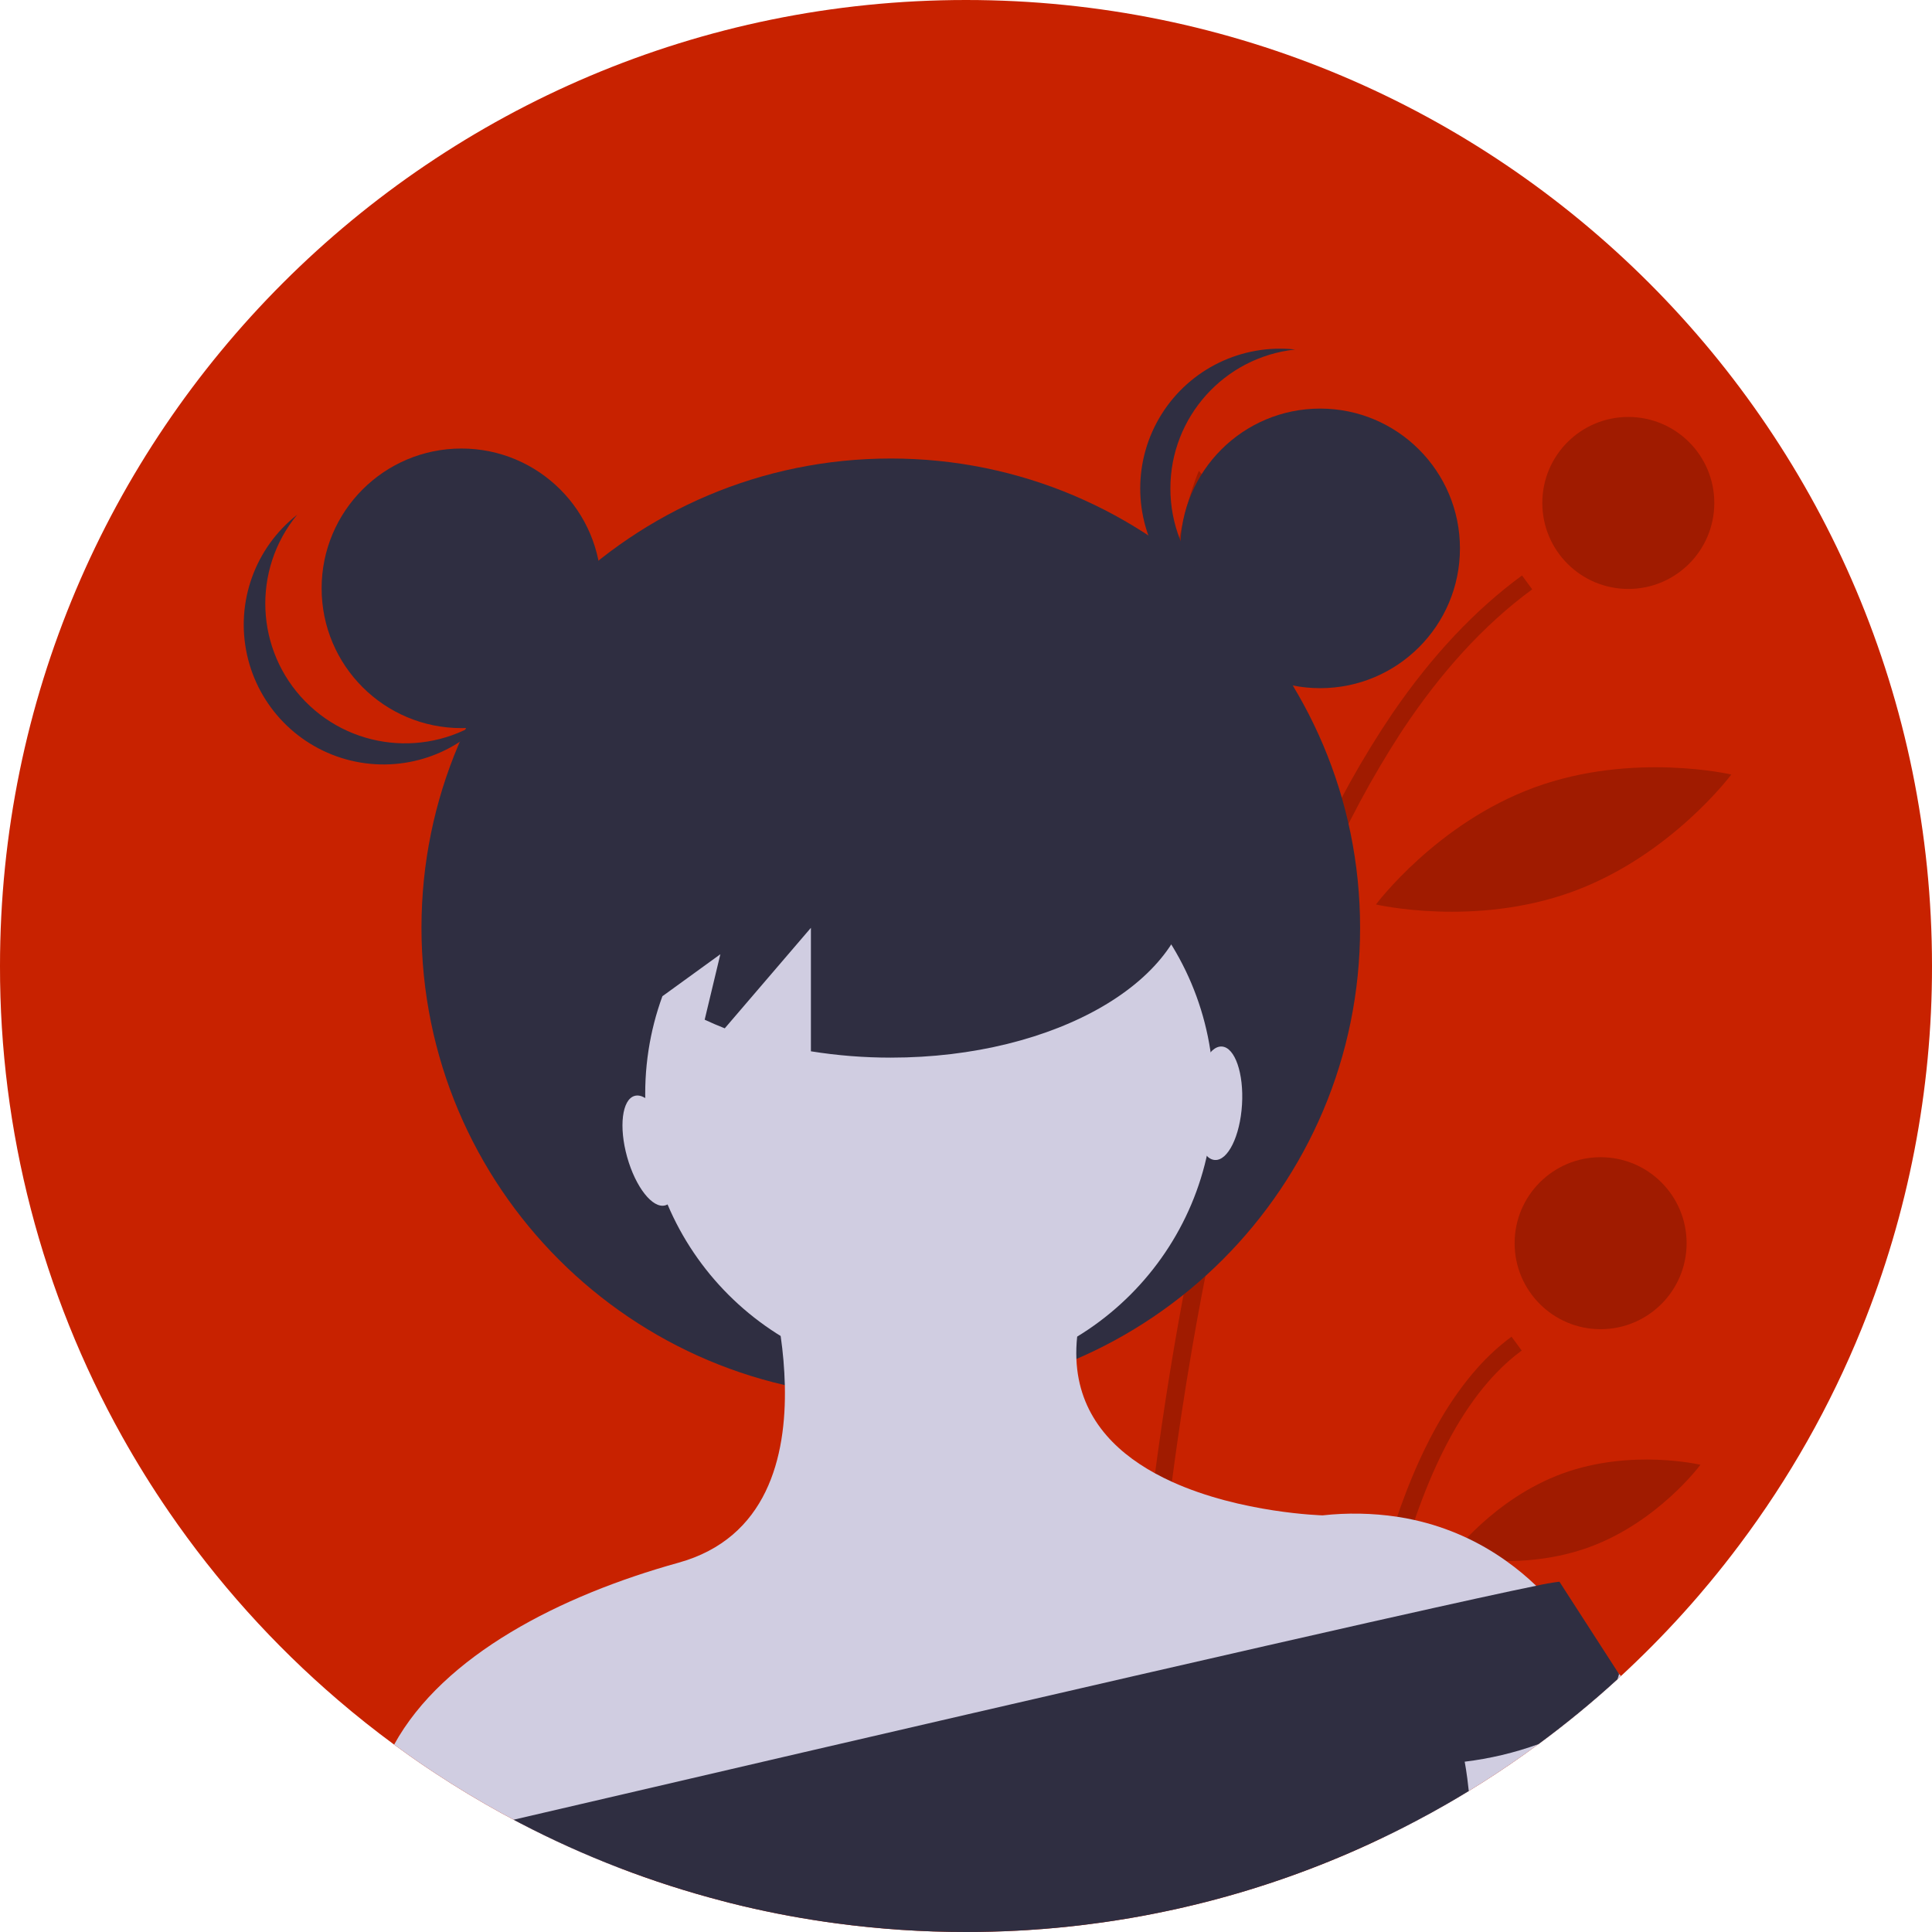
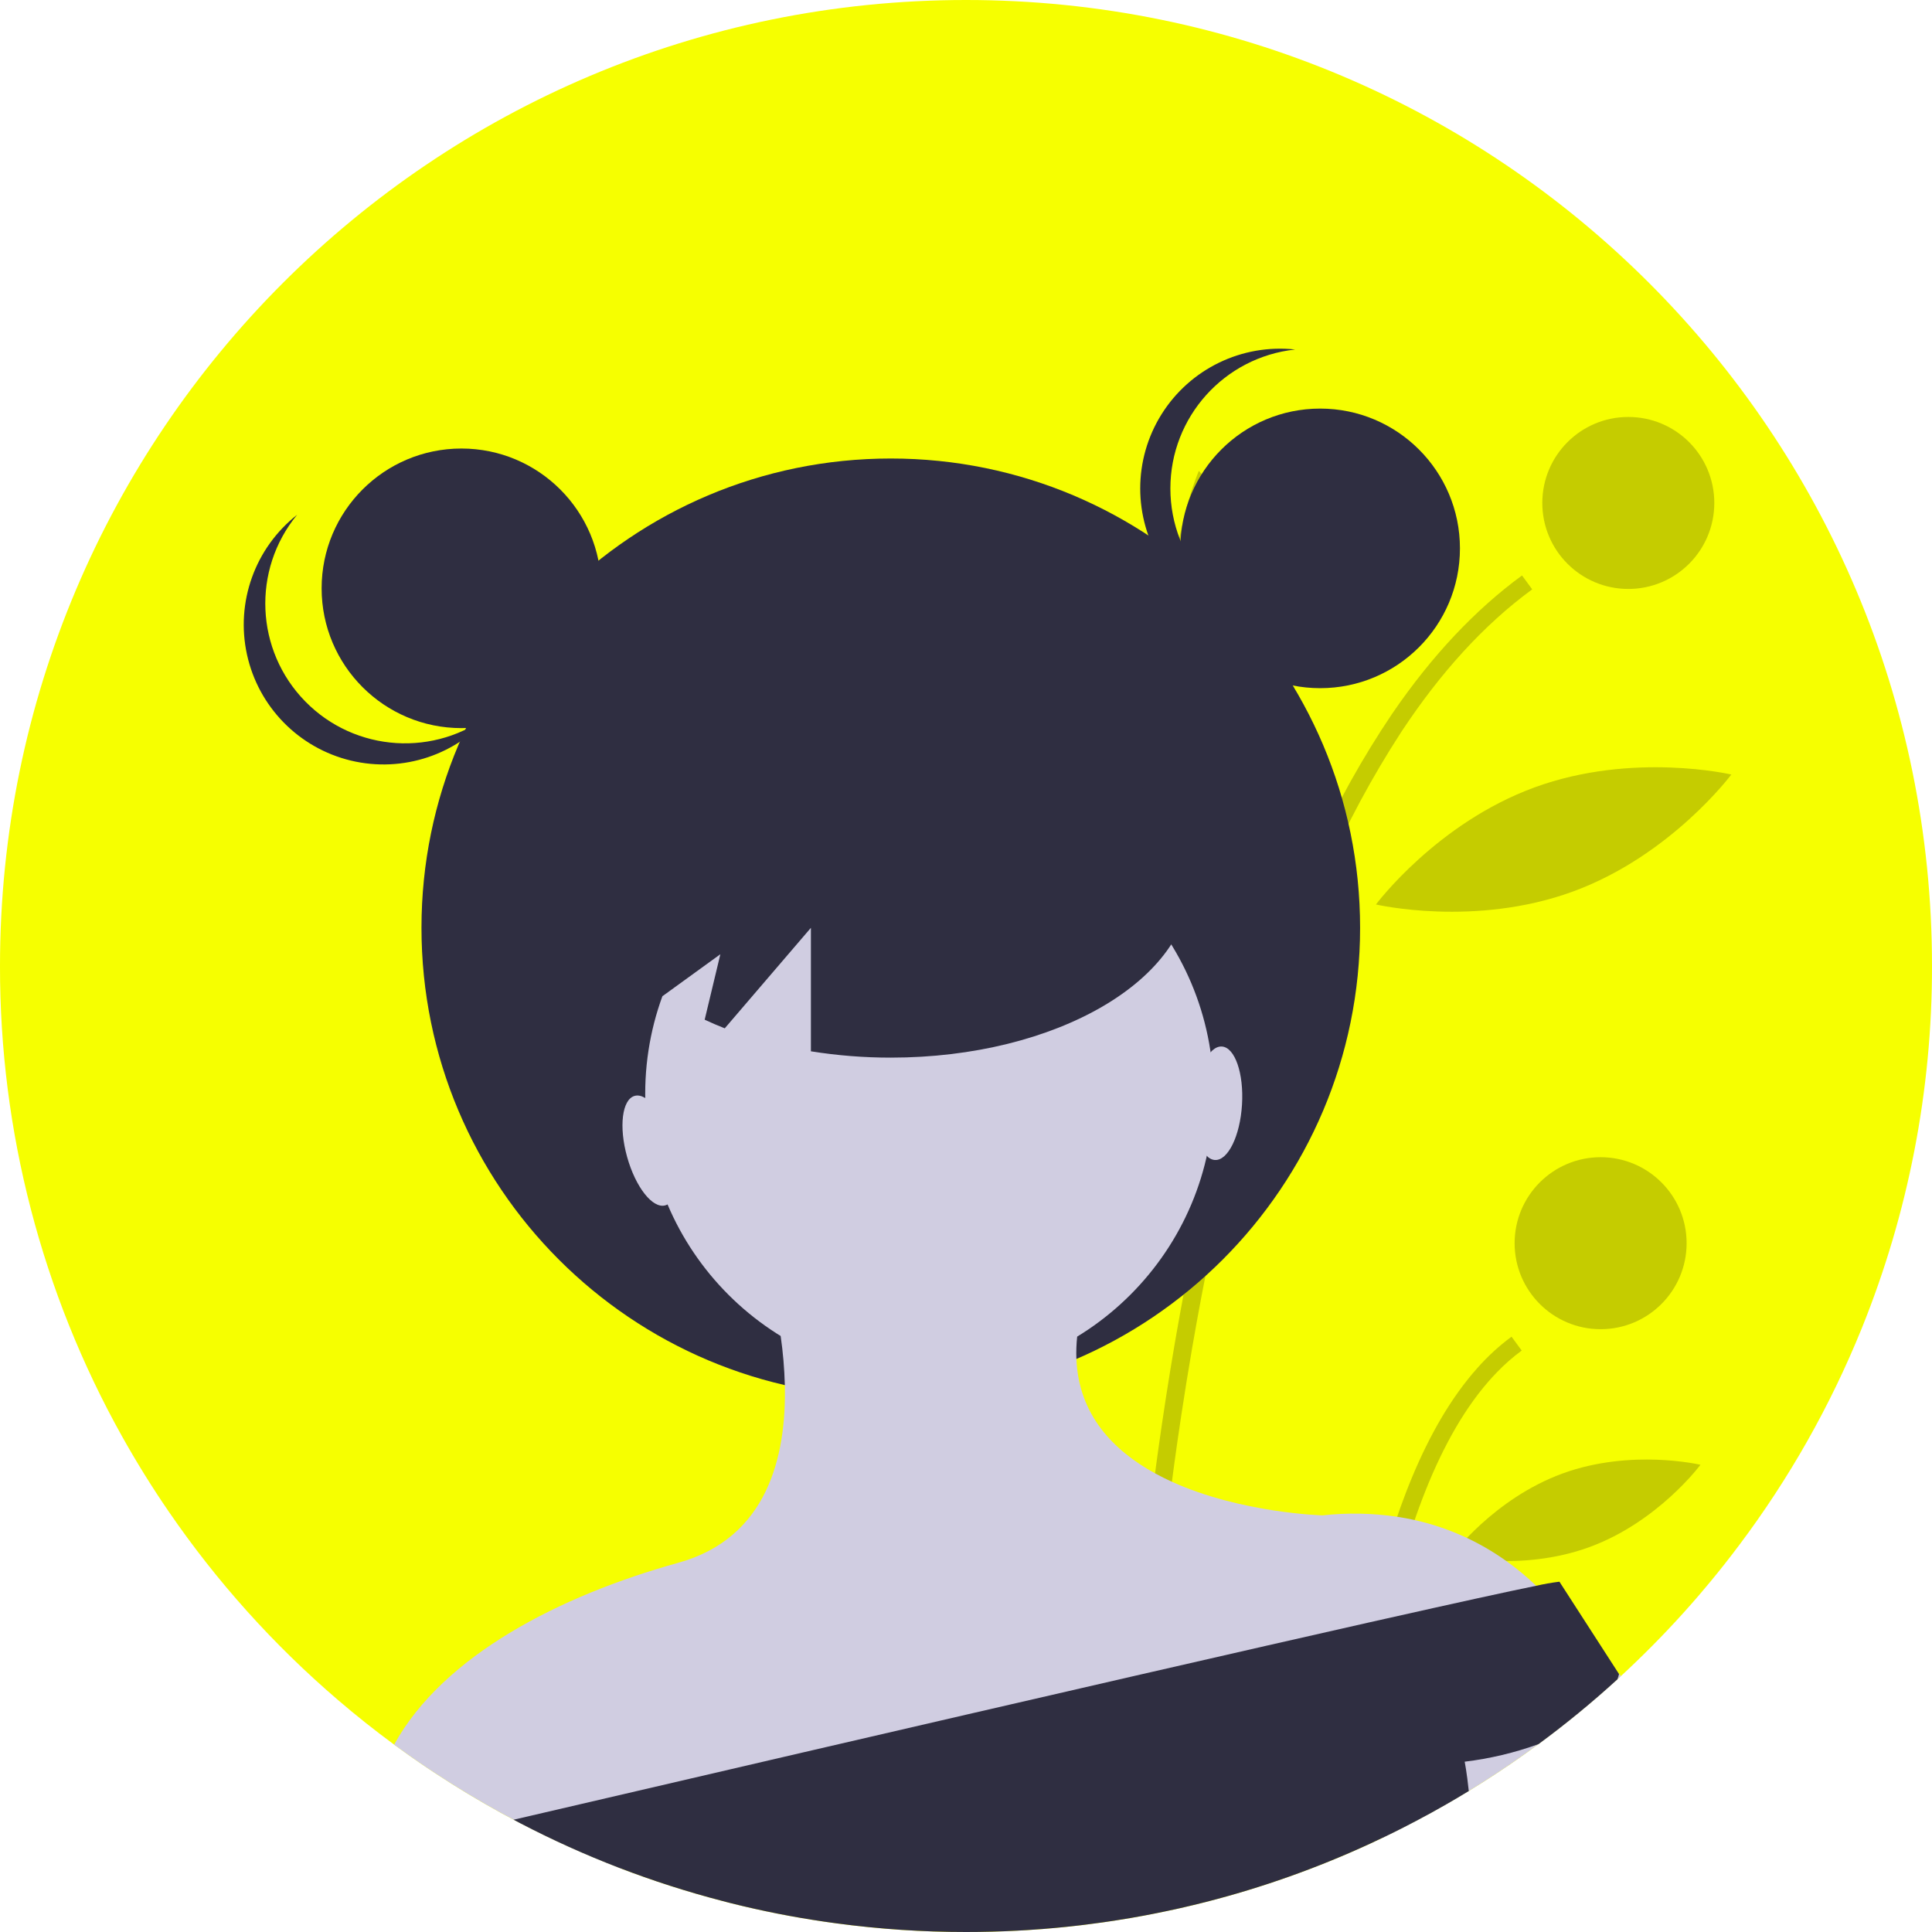
<svg xmlns="http://www.w3.org/2000/svg" id="f36e36b5-a914-4189-a8f7-2c7091a7d461" data-name="Layer 1" width="676" height="676" viewBox="0 0 676 676">
-   <path d="M938,450a337.1,337.1,0,0,1-24.55,126.7c-.04.09-.07.17-.11.26v.01a336.513,336.513,0,0,1-42.79,75.64q-5.055,6.75-10.43,13.22c-1.31,1.58-2.64,3.15-3.97,4.7q-10.275,11.925-21.62,22.85-2.64,2.55-5.34,5.04c-.42.39-.84.77-1.26,1.16a337.819,337.819,0,0,1-27.65,22.7q-9.675,7.155-19.86,13.59-2.235,1.425-4.5,2.8-3.93,2.4-7.93,4.69-5.22,3-10.57,5.81c-1.44.77-2.89,1.51-4.34,2.25-2.12,1.09-4.25,2.14-6.4,3.17-.37.18-.74.36-1.11.53-1.4.68-2.82,1.34-4.24,2a334.896,334.896,0,0,1-57.46,20.39c-.11.03-.21.05-.32.08-1.29.33-2.59.65-3.89.96-.97.24-1.95.47-2.93.69a2.488,2.488,0,0,1-.37.09c-2.01.47-4.02.92-6.05,1.33-1.14.24-2.28.48-3.42.71-.69.15-1.39.28-2.08.41-.87.17-1.73.33-2.6.5-.48.1-.96.18-1.45.26-1.1.2-2.2.4-3.29.59-1.86.32-3.74.63-5.61.91-1.36.21-2.71.41-4.07.6-1.6.23-3.2.44-4.81.64-.44.07-.88.12-1.32.17q-.855.105-1.71.21c-1.15.14-2.3.27-3.46.39-.6.07-1.19.13-1.79.19q-1.71.18-3.42.33c-1.47.14-2.94.26-4.42.38-1.8.14-3.59.27-5.4.38-1.16.07-2.32.14-3.49.2-2.98.16-5.96.27-8.96.35-1.49.04-2.99.07-4.49.09h-.03c-1.49.02-2.99.03-4.49.03a339.151,339.151,0,0,1-45.45-3.04q-16.575-2.22-32.62-6.02c-.43-.1-.86-.2-1.28-.31-1.08-.25-2.15-.52-3.22-.79-.95-.24-1.89-.49-2.84-.74a335.357,335.357,0,0,1-70.6-27.19c-.11-.06-.23-.12-.34-.18-.65-.34-1.29-.67-1.93-1.02q-2.115-1.11-4.21-2.26-11.925-6.555-23.24-14.02-2.91-1.905-5.76-3.87c-.61-.42-1.21-.84-1.81-1.26-.63-.44-1.26-.88-1.88-1.32q-2.475-1.755-4.92-3.55-10.125-7.44-19.65-15.61a339.74,339.74,0,0,1-59.16-65.85Q312.315,628.19,304.71,614.59A336.39,336.39,0,0,1,262,450c0-186.67,151.33-338,338-338S938,263.33,938,450Z" transform="translate(-262 -112)" fill="#c82200" />
+   <path d="M938,450a337.1,337.1,0,0,1-24.55,126.7c-.04.09-.07.17-.11.26v.01a336.513,336.513,0,0,1-42.79,75.64q-5.055,6.75-10.43,13.22c-1.31,1.58-2.64,3.15-3.97,4.7q-10.275,11.925-21.62,22.85-2.64,2.55-5.34,5.04c-.42.39-.84.77-1.26,1.16a337.819,337.819,0,0,1-27.65,22.7q-9.675,7.155-19.86,13.59-2.235,1.425-4.5,2.8-3.93,2.4-7.93,4.69-5.22,3-10.57,5.81c-1.44.77-2.89,1.51-4.34,2.25-2.12,1.09-4.25,2.14-6.4,3.17-.37.18-.74.36-1.11.53-1.4.68-2.82,1.34-4.24,2a334.896,334.896,0,0,1-57.46,20.39c-.11.03-.21.05-.32.08-1.29.33-2.59.65-3.89.96-.97.24-1.95.47-2.93.69a2.488,2.488,0,0,1-.37.09c-2.01.47-4.02.92-6.05,1.33-1.14.24-2.28.48-3.42.71-.69.15-1.39.28-2.08.41-.87.17-1.73.33-2.6.5-.48.1-.96.18-1.45.26-1.1.2-2.2.4-3.29.59-1.86.32-3.74.63-5.61.91-1.36.21-2.71.41-4.07.6-1.6.23-3.2.44-4.81.64-.44.07-.88.12-1.32.17q-.855.105-1.71.21c-1.15.14-2.3.27-3.46.39-.6.07-1.19.13-1.79.19q-1.71.18-3.42.33c-1.47.14-2.94.26-4.42.38-1.8.14-3.59.27-5.4.38-1.16.07-2.32.14-3.49.2-2.98.16-5.96.27-8.96.35-1.49.04-2.99.07-4.49.09h-.03c-1.49.02-2.99.03-4.49.03a339.151,339.151,0,0,1-45.45-3.04q-16.575-2.22-32.62-6.02c-.43-.1-.86-.2-1.28-.31-1.08-.25-2.15-.52-3.22-.79-.95-.24-1.89-.49-2.84-.74a335.357,335.357,0,0,1-70.6-27.19c-.11-.06-.23-.12-.34-.18-.65-.34-1.29-.67-1.93-1.02q-2.115-1.11-4.21-2.26-11.925-6.555-23.24-14.02-2.91-1.905-5.76-3.87c-.61-.42-1.21-.84-1.81-1.26-.63-.44-1.26-.88-1.88-1.32q-2.475-1.755-4.92-3.55-10.125-7.44-19.65-15.61a339.74,339.74,0,0,1-59.16-65.85Q312.315,628.19,304.71,614.59A336.39,336.39,0,0,1,262,450c0-186.67,151.33-338,338-338S938,263.33,938,450Z" transform="translate(-262 -112)" fill="#f6ff00" />
  <path d="M654.35,778.63c1.08-.25,2.15-.52,3.22-.79.95-.24,1.89-.49,2.84-.74.05-1.99.12-4.18.19-6.55.59-18.56,1.98-48.44,5.26-84.44q.27-2.895.54-5.83c1.17-12.2,2.54-25.03,4.18-38.33.05-.44.11-.87.16-1.31,1.33-10.78,2.84-21.85,4.54-33.13q1.785-11.835,3.86-23.93c.1-.56.2-1.13.3-1.69.4-2.33.81-4.65,1.23-6.99,1.17-6.51,2.42-13.06,3.73-19.61,4.61-23.04,10.1-46.22,16.65-68.77a550.909,550.909,0,0,1,24.53-68.61,338.806,338.806,0,0,1,26.74-49.83c.15-.23.3-.45.45-.68,13.15-19.81,28.18-36.62,45.34-49.19l-3.56-4.86q-24.66,18.075-45.24,48.1c-.07.1-.13.19-.2.29A327.437,327.437,0,0,0,722.19,410a527.395,527.395,0,0,0-25.68,69.37q-9.84,33.03-17.65,71.57-2.745,13.575-5.24,27.82c-.28,1.62-.56,3.24-.84,4.87,0,.02-.01.05-.01.07-.43,2.5-.84,5-1.26,7.53q-1.56,9.555-2.94,18.96-2.13,14.49-3.85,28.48-.57,4.62-1.1,9.17-.75,6.42-1.42,12.67-.945,8.7-1.73,17.03l-.15,1.53c-.08.88-.16,1.76-.24,2.63C656.02,725.49,654.75,760.86,654.35,778.63Z" transform="translate(-262 -112)" opacity="0.2" />
  <path d="M731.01,749.91c.11-.06.23-.12.34-.18,2.06-1.07,4.1-2.16,6.14-3.28.67-7.98,1.57-16.75,2.75-25.97.25-1.9.5-3.83.78-5.77.14-1.04.29-2.09.44-3.15,1.18-8.12,2.58-16.5,4.26-24.92,6.83-34.36,18.17-69.48,37-91.16,1.01-1.17,2.04-2.29,3.11-3.38a67.662,67.662,0,0,1,8.61-7.55l-3.56-4.85a77.071,77.071,0,0,0-11.8,10.79q-1.875,2.085-3.66,4.34c-17.33,21.81-28.15,54.1-34.89,86.07-1.76,8.34-3.24,16.67-4.5,24.78q-.48,3.18-.92,6.3C733.16,725.72,731.87,738.7,731.01,749.91Z" transform="translate(-262 -112)" opacity="0.2" />
  <circle cx="569.738" cy="175.982" r="30.089" opacity="0.2" />
  <circle cx="560.049" cy="434.991" r="30.089" opacity="0.2" />
  <path d="M712.286,338.521c6.38,35.997-7.705,68.592-7.705,68.592s-24.43-25.768-30.81-61.766,7.705-68.592,7.705-68.592S705.905,302.524,712.286,338.521Z" transform="translate(-262 -112)" opacity="0.2" />
  <path d="M812.282,423.971c-34.335,12.555-68.837,4.498-68.837,4.498s21.166-28.413,55.501-40.968,68.837-4.498,68.837-4.498S846.617,411.416,812.282,423.971Z" transform="translate(-262 -112)" opacity="0.2" />
  <path d="M818.105,653.333c-24.066,8.8-48.283,3.059-48.283,3.059s14.802-20.008,38.868-28.808,48.283-3.059,48.283-3.059S842.171,644.533,818.105,653.333Z" transform="translate(-262 -112)" opacity="0.2" />
  <path d="M701.96,648.27l1.22.63C703.06,650.2,702.77,651,701.96,648.27Z" transform="translate(-262 -112)" fill="#2f2e41" />
  <path d="M703.57,648.69c.01.14.03.29.04.43l-.43-.22c.01-.13.02-.27.04-.41C703.32,646.74,703.2,644.67,703.57,648.69Z" transform="translate(-262 -112)" fill="#2f2e41" />
  <circle cx="311.683" cy="324.641" r="164.209" fill="#2f2e41" />
  <circle cx="325.2" cy="382.713" r="99.444" fill="#d0cde1" />
  <path d="M814.27,685.31l-.12.03-23.13,5.55-48.16,11.56-6.57,1.58L663.05,721.6l-6.22,1.5L479.14,765.74a333.639,333.639,0,0,1-35.15-15.83c-.11-.06-.23-.12-.34-.18-.65-.34-1.29-.67-1.93-1.02q-2.115-1.11-4.21-2.26-11.925-6.555-23.24-14.02-2.91-1.905-5.76-3.87c-.61-.42-1.21-.84-1.81-1.26-.63-.44-1.26-.88-1.88-1.32q-2.475-1.755-4.92-3.55c17.26-31.37,58.36-52.22,99.46-63.63,31.02-8.62,37.84-36.95,37.25-62.16a146.952,146.952,0,0,0-1.46-17.18,167.478,167.478,0,0,0-5.96-26.74l99.45,3.32,10.26,23.64a53.492,53.492,0,0,0-.27,7.82c.78,19.39,12.75,31.93,27.52,40.02,1.92,1.05,3.89,2.03,5.89,2.94,24.22,11.01,52.73,11.76,52.73,11.76a101.52,101.52,0,0,1,26.09.49q3.15.48,6.12,1.15A88.139,88.139,0,0,1,789.09,658.23a91.601,91.601,0,0,1,10.41,8.63A82.676,82.676,0,0,1,814.27,685.31Z" transform="translate(-262 -112)" fill="#d0cde1" />
  <path d="M829.19,698.42c-.42.39-.84.77-1.26,1.16a337.819,337.819,0,0,1-27.65,22.7q-9.675,7.155-19.86,13.59-2.235,1.425-4.5,2.8-3.93,2.4-7.93,4.69-5.22,3-10.57,5.81c-1.44.77-2.89,1.51-4.34,2.25-2.12,1.09-4.25,2.14-6.4,3.17-.37.18-.74.36-1.11.53l-4.23-3.51,49.68-60.72,9.99-12.21s3.99,0,13.14,6.66a130.993,130.993,0,0,1,14.3,12.34C828.69,697.93,828.94,698.17,829.19,698.42Z" transform="translate(-262 -112)" fill="#d0cde1" />
  <path d="M828.49,697.74a11.392,11.392,0,0,1-.56,1.84,337.819,337.819,0,0,1-27.65,22.7,117.95,117.95,0,0,1-25.79,6.13s.75,3.76,1.43,10.26q-3.93,2.4-7.93,4.69-5.22,3-10.57,5.81c-1.44.77-2.89,1.51-4.34,2.25-2.12,1.09-4.25,2.14-6.4,3.17-.37.18-.74.36-1.11.53-1.4.68-2.82,1.34-4.24,2a334.896,334.896,0,0,1-57.46,20.39c-.11.03-.21.05-.32.08-1.29.33-2.59.65-3.89.96-.97.24-1.95.47-2.93.69a2.488,2.488,0,0,1-.37.09c-2.01.47-4.02.92-6.05,1.33-1.14.24-2.28.48-3.42.71-.69.15-1.39.28-2.08.41-.87.17-1.73.33-2.6.5-.48.1-.96.18-1.45.26-1.1.2-2.2.4-3.29.59-1.86.32-3.74.63-5.61.91-1.36.21-2.71.41-4.07.6-1.6.23-3.2.44-4.81.64-.44.07-.88.12-1.32.17q-.855.105-1.71.21c-1.15.14-2.3.27-3.46.39-.6.07-1.19.13-1.79.19q-1.71.18-3.42.33c-1.47.14-2.94.26-4.42.38-1.8.14-3.59.27-5.4.38-1.16.07-2.32.14-3.49.2-2.98.16-5.96.27-8.96.35-1.49.04-2.99.07-4.49.09h-.03c-1.49.02-2.99.03-4.49.03a339.151,339.151,0,0,1-45.45-3.04q-16.575-2.22-32.62-6.02c-.43-.1-.86-.2-1.28-.31-1.08-.25-2.15-.52-3.22-.79-.95-.24-1.89-.49-2.84-.74a335.357,335.357,0,0,1-70.6-27.19c-.11-.06-.23-.12-.34-.18-.65-.34-1.29-.67-1.93-1.02,54.89-12.79,141.63-32.96,216.9-50.24q3.165-.72,6.29-1.44c27.8-6.38,53.84-12.32,75.87-17.29q3.42-.765,6.7-1.5c23.67-5.32,42.05-9.36,52.02-11.38a81.488,81.488,0,0,1,8.14-1.43l20.81,32.25Z" transform="translate(-262 -112)" fill="#2f2e41" />
  <circle cx="161.449" cy="205.851" r="48.913" fill="#2f2e41" />
  <circle cx="461.917" cy="191.876" r="48.913" fill="#2f2e41" />
  <path d="M671.51,282.913a48.912,48.912,0,0,1,43.673-48.624,48.913,48.913,0,1,0,0,97.248A48.912,48.912,0,0,1,671.51,282.913Z" transform="translate(-262 -112)" fill="#2f2e41" />
  <path d="M368.796,357.416a48.912,48.912,0,0,1-2.836-65.296,48.913,48.913,0,1,0,68.06,69.463A48.912,48.912,0,0,1,368.796,357.416Z" transform="translate(-262 -112)" fill="#2f2e41" />
  <path d="M573.683,359.777c-57.887,0-104.814,27.374-104.814,61.142,0,15.109,9.433,28.918,25.003,39.586l20.178-14.62-5.487,22.904c2.277,1.055,4.602,2.076,7.026,3.02l30.144-35.168v43.204a175.958,175.958,0,0,0,27.95,2.216c57.887,0,104.814-27.374,104.814-61.142S631.57,359.777,573.683,359.777Z" transform="translate(-262 -112)" fill="#2f2e41" />
  <path d="M675.003,303.876s-7.597,34.938,39.874,48.913Z" transform="translate(-262 -112)" fill="#2f2e41" />
  <path d="M468.869,310.235s17.469,39.061-34.938,56.53Z" transform="translate(-262 -112)" fill="#2f2e41" />
  <ellipse cx="489.413" cy="514.602" rx="8.287" ry="19.889" transform="translate(-382.6084 38.98959) rotate(-15.63946)" fill="#d0cde1" />
  <ellipse cx="688.302" cy="498.027" rx="19.889" ry="8.287" transform="translate(-113.0938 1042.414) rotate(-86.47577)" fill="#d0cde1" />
</svg>
